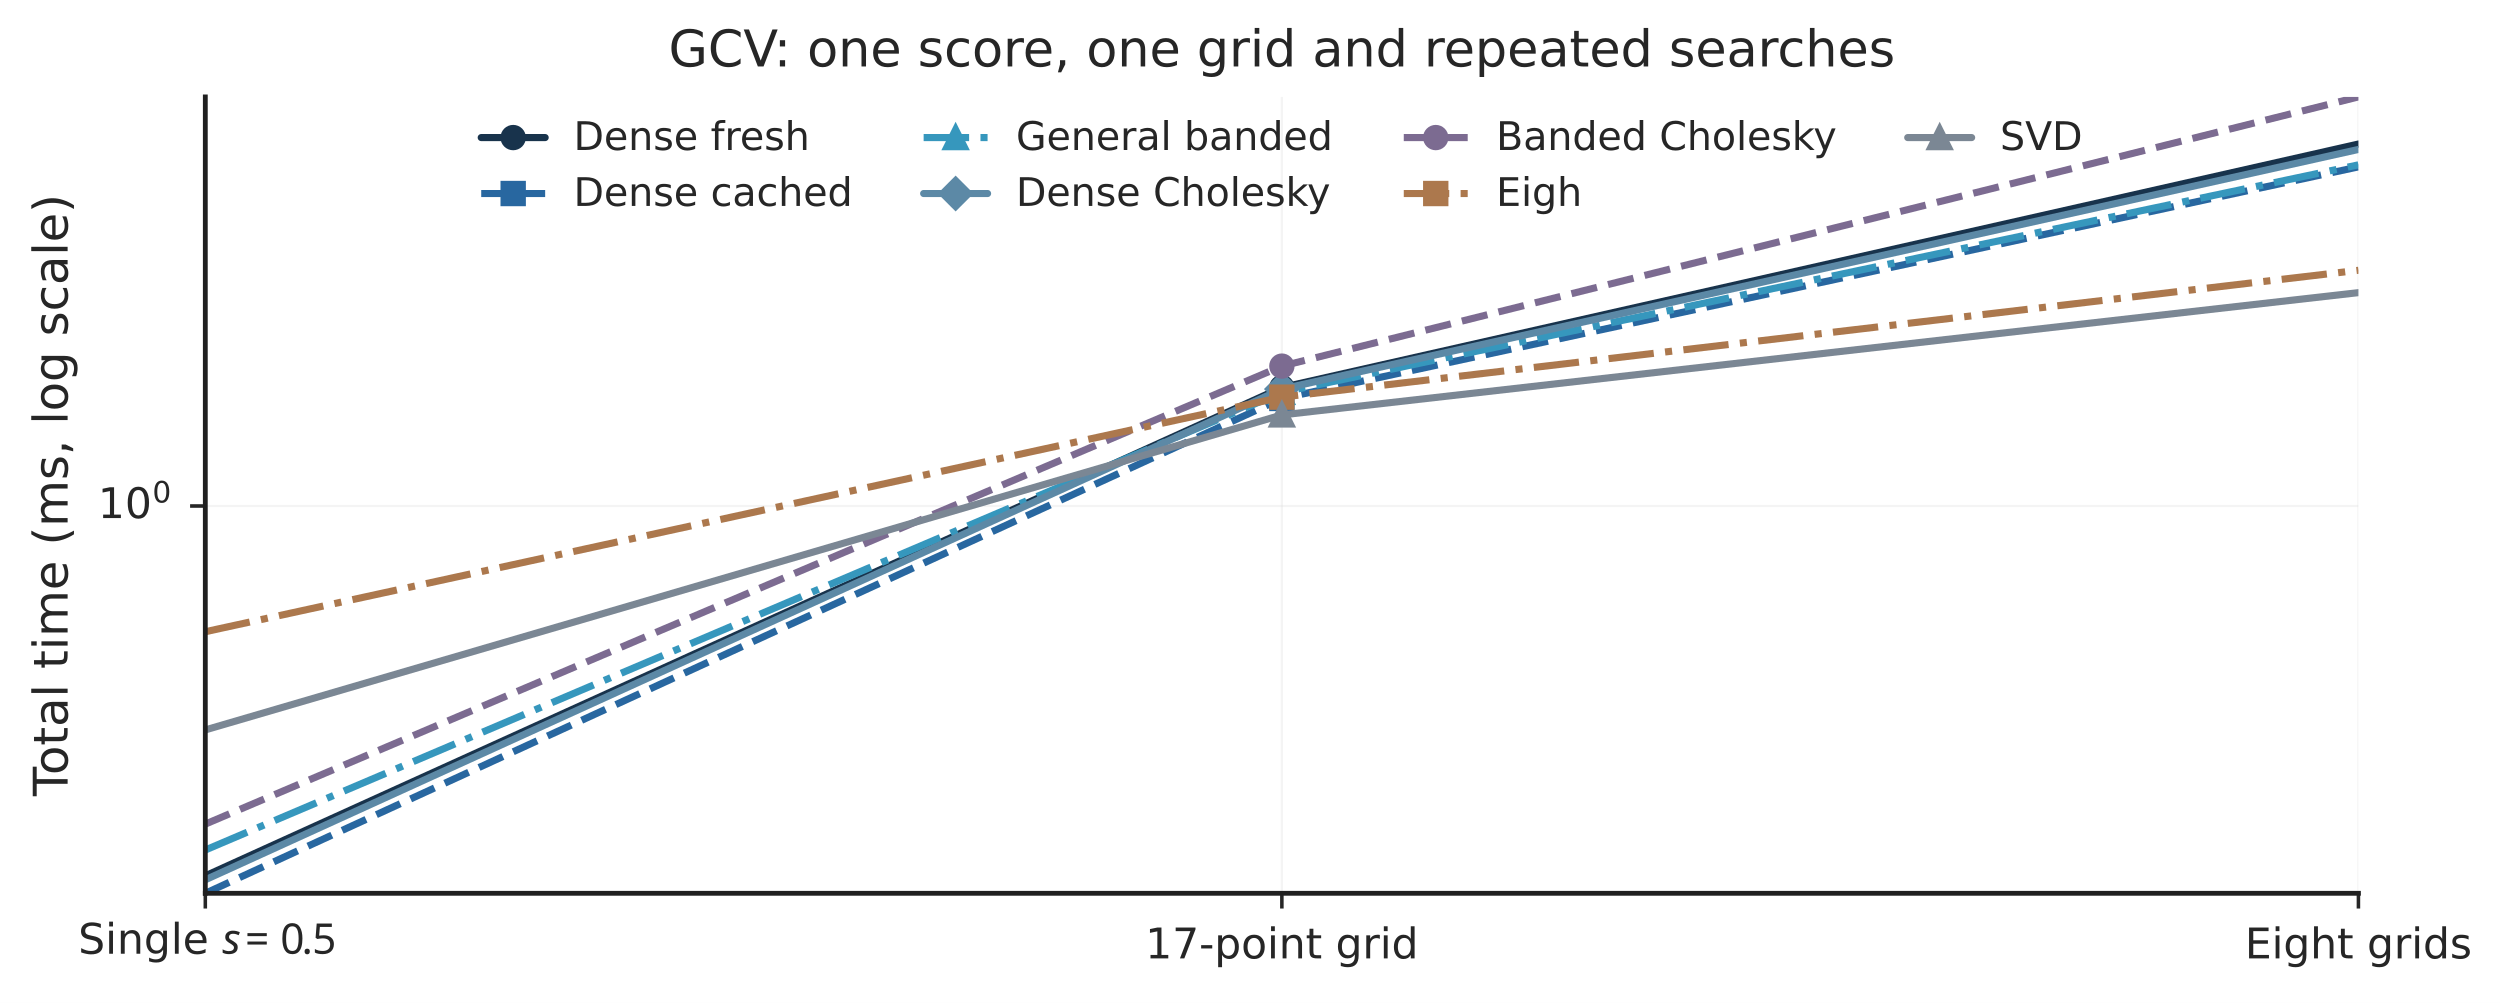
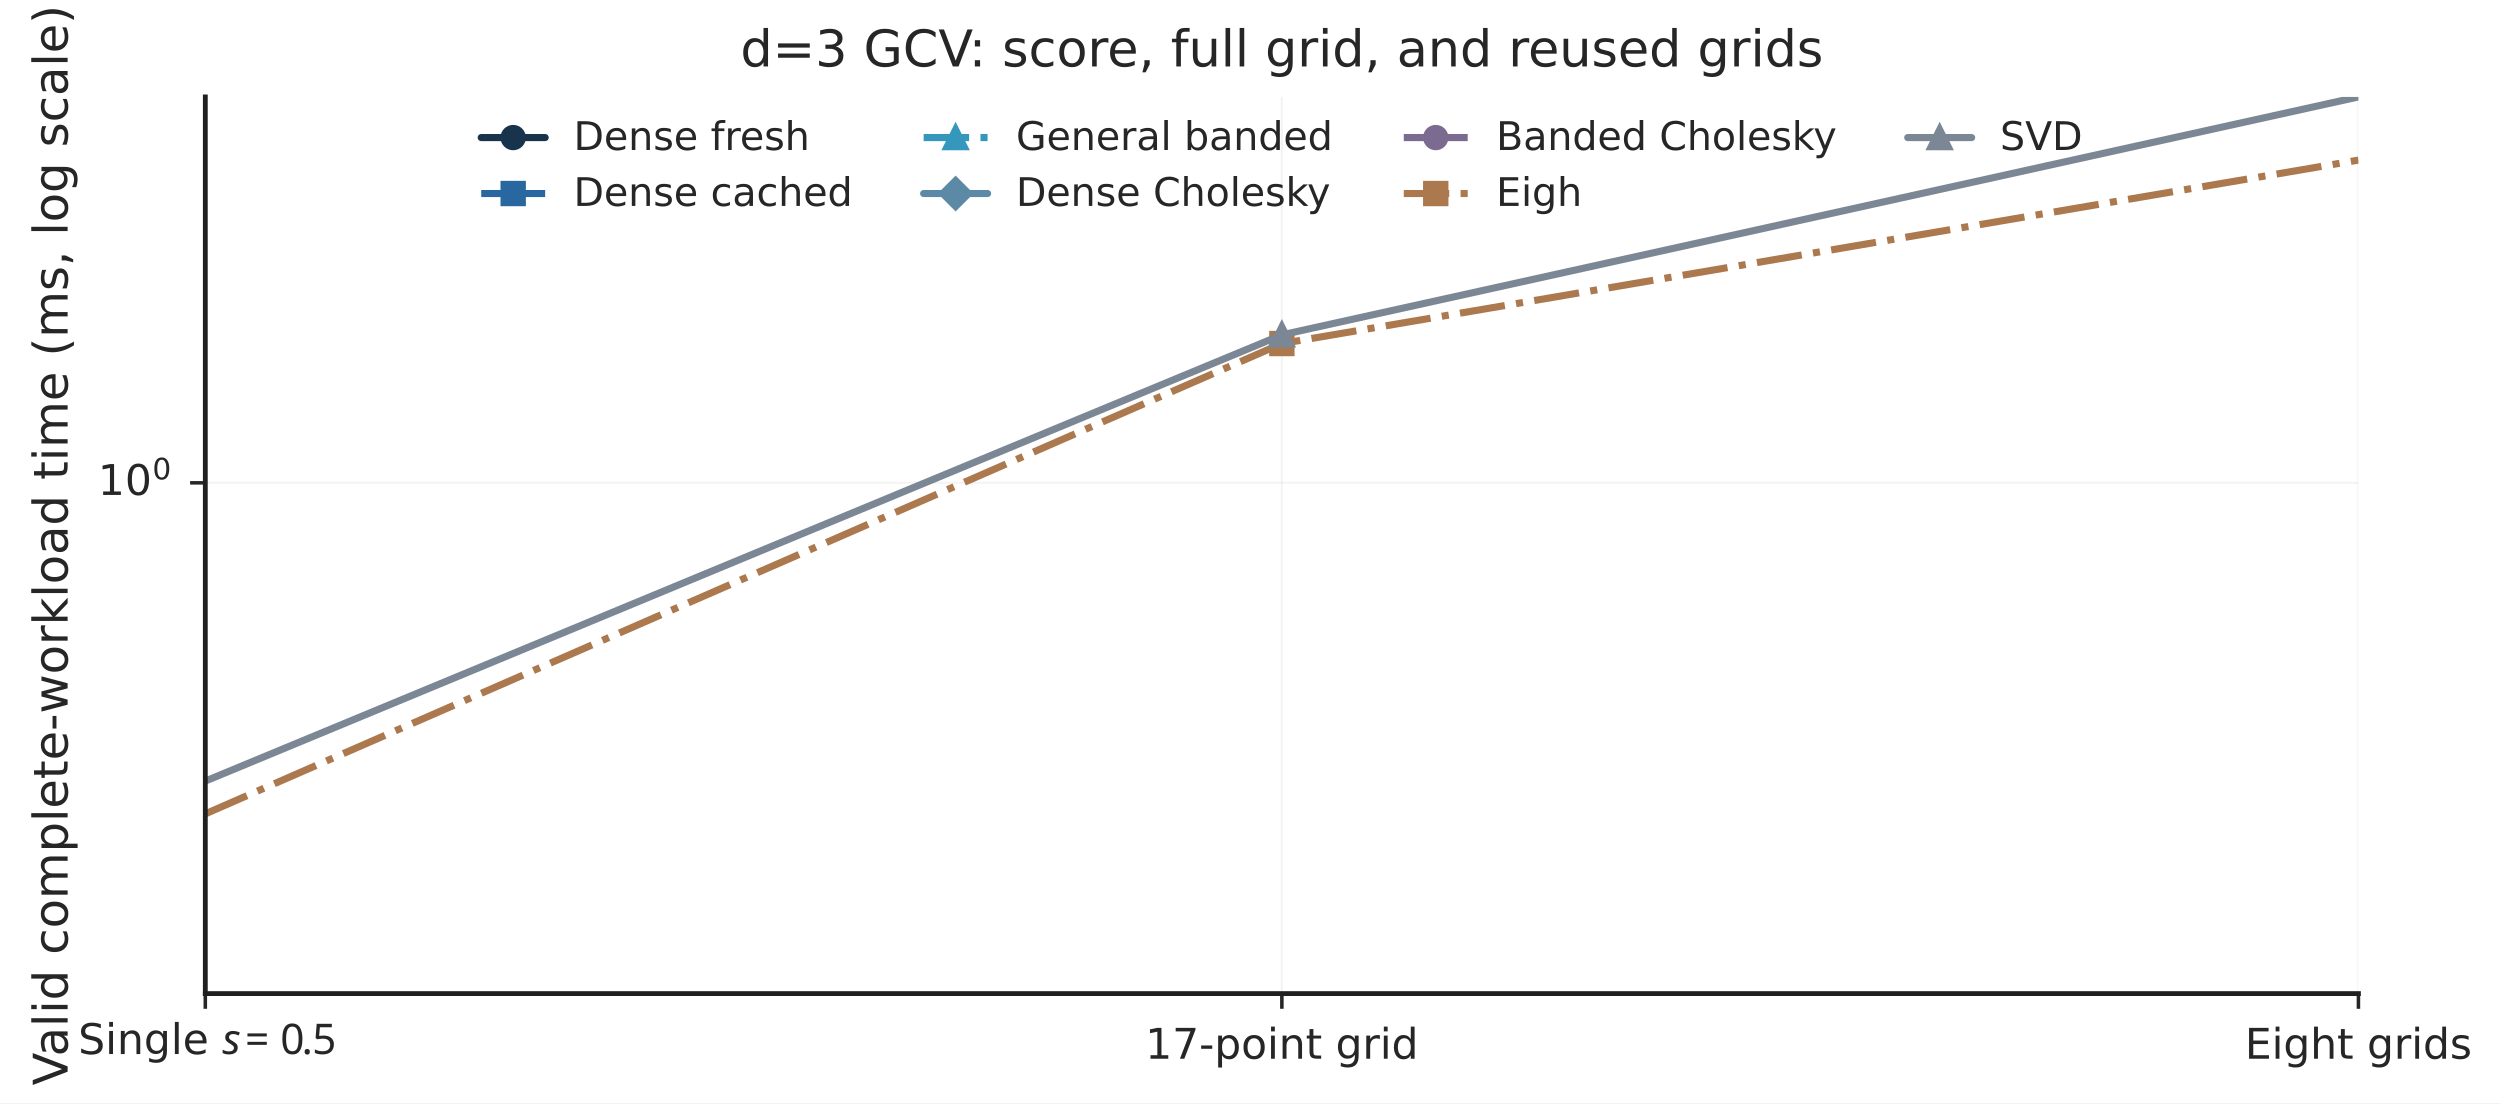
- <svg xmlns="http://www.w3.org/2000/svg" xmlns:xlink="http://www.w3.org/1999/xlink" width="492.661pt" height="197.637pt" viewBox="0 0 492.661 197.637" version="1.1">
+ <svg xmlns="http://www.w3.org/2000/svg" xmlns:xlink="http://www.w3.org/1999/xlink" width="492.661pt" height="217.401pt" viewBox="0 0 492.661 217.401" version="1.1">
  <defs>
    <style type="text/css">*{stroke-linejoin: round; stroke-linecap: butt}</style>
  </defs>
  <g id="figure_1">
    <g id="patch_1">
-       <path d="M 0 197.637  L 492.661 197.637  L 492.661 0  L 0 0  z " style="fill: #ffffff" />
+       <path d="M 0 217.401  L 492.661 217.401  L 492.661 0  L 0 0  z " style="fill: #ffffff" />
    </g>
    <g id="axes_1">
      <g id="patch_2">
-         <path d="M 40.459 176.037  L 464.761 176.037  L 464.761 19.1  L 40.459 19.1  z " style="fill: #ffffff" />
+         <path d="M 40.459 195.801  L 464.761 195.801  L 464.761 19.1  L 40.459 19.1  z " style="fill: #ffffff" />
      </g>
      <g id="matplotlib.axis_1">
        <g id="xtick_1">
          <g id="line2d_1">
-             <path d="M 40.459 176.037  L 40.459 19.1  " clip-path="url(#p3543b87025)" style="fill: none; stroke: #d8d8d8; stroke-opacity: 0.3; stroke-width: 0.45; stroke-linecap: round" />
+             <path d="M 40.459 195.801  L 40.459 19.1  " clip-path="url(#p909171fd37)" style="fill: none; stroke: #d8d8d8; stroke-opacity: 0.3; stroke-width: 0.45; stroke-linecap: round" />
          </g>
          <g id="line2d_2">
            <defs>
-               <path id="md8cfb4f6f0" d="M 0 0  L 0 3  " style="stroke: #262626; stroke-width: 0.7" />
+               <path id="m154ba324f8" d="M 0 0  L 0 3  " style="stroke: #262626; stroke-width: 0.7" />
            </defs>
            <g>
-               <use xlink:href="#md8cfb4f6f0" x="40.459" y="176.037" style="fill: #262626; stroke: #262626; stroke-width: 0.7" />
+               <use xlink:href="#m154ba324f8" x="40.459" y="195.801" style="fill: #262626; stroke: #262626; stroke-width: 0.7" />
            </g>
          </g>
          <g id="text_1">
-             <g style="fill: #262626" transform="translate(15.41738 188.8708)">
+             <g style="fill: #262626" transform="translate(15.41738 208.6345)">
              <text>
                <tspan x="0" y="-0.922" style="font-size: 8.333px; font-family: 'DejaVu Sans'; fill: #262626">S</tspan>
                <tspan x="5.316" y="-0.922" style="font-size: 8.333px; font-family: 'DejaVu Sans'; fill: #262626">i</tspan>
                <tspan x="7.643" y="-0.922" style="font-size: 8.333px; font-family: 'DejaVu Sans'; fill: #262626">n</tspan>
                <tspan x="12.951" y="-0.922" style="font-size: 8.333px; font-family: 'DejaVu Sans'; fill: #262626">g</tspan>
                <tspan x="18.267" y="-0.922" style="font-size: 8.333px; font-family: 'DejaVu Sans'; fill: #262626">l</tspan>
                <tspan x="20.594" y="-0.922" style="font-size: 8.333px; font-family: 'DejaVu Sans'; fill: #262626">e</tspan>
                <tspan x="25.747" y="-0.922" style="font-size: 8.333px; font-family: 'DejaVu Sans'; fill: #262626"> </tspan>
                <tspan x="28.409" y="-0.922" style="font-style: italic; font-size: 8.333px; font-family: 'STIXGeneral'; fill: #262626">s</tspan>
                <tspan x="32.876" y="-0.922" style="font-size: 8.333px; font-family: 'STIXGeneral'; fill: #262626">=</tspan>
                <tspan x="39.822" y="-0.922" style="font-size: 8.333px; font-family: 'STIXGeneral'; fill: #262626">0</tspan>
                <tspan x="44.01" y="-0.922" style="font-size: 8.333px; font-family: 'STIXGeneral'; fill: #262626">.</tspan>
                <tspan x="46.103" y="-0.922" style="font-size: 8.333px; font-family: 'STIXGeneral'; fill: #262626">5</tspan>
              </text>
            </g>
          </g>
        </g>
        <g id="xtick_2">
          <g id="line2d_3">
-             <path d="M 252.61 176.037  L 252.61 19.1  " clip-path="url(#p3543b87025)" style="fill: none; stroke: #d8d8d8; stroke-opacity: 0.3; stroke-width: 0.45; stroke-linecap: round" />
+             <path d="M 252.61 195.801  L 252.61 19.1  " clip-path="url(#p909171fd37)" style="fill: none; stroke: #d8d8d8; stroke-opacity: 0.3; stroke-width: 0.45; stroke-linecap: round" />
          </g>
          <g id="line2d_4">
            <g>
-               <use xlink:href="#md8cfb4f6f0" x="252.61" y="176.037" style="fill: #262626; stroke: #262626; stroke-width: 0.7" />
+               <use xlink:href="#m154ba324f8" x="252.61" y="195.801" style="fill: #262626; stroke: #262626; stroke-width: 0.7" />
            </g>
          </g>
          <g id="text_2">
-             <text style="font-size: 8.333px; font-family: 'DejaVu Sans'; text-anchor: middle; fill: #262626" x="252.61" y="188.869" transform="rotate(-0 252.6102 188.8695)">17-point grid</text>
+             <text style="font-size: 8.333px; font-family: 'DejaVu Sans'; text-anchor: middle; fill: #262626" x="252.61" y="208.633" transform="rotate(-0 252.6102 208.6332)">17-point grid</text>
          </g>
        </g>
        <g id="xtick_3">
          <g id="line2d_5">
-             <path d="M 464.761 176.037  L 464.761 19.1  " clip-path="url(#p3543b87025)" style="fill: none; stroke: #d8d8d8; stroke-opacity: 0.3; stroke-width: 0.45; stroke-linecap: round" />
+             <path d="M 464.761 195.801  L 464.761 19.1  " clip-path="url(#p909171fd37)" style="fill: none; stroke: #d8d8d8; stroke-opacity: 0.3; stroke-width: 0.45; stroke-linecap: round" />
          </g>
          <g id="line2d_6">
            <g>
-               <use xlink:href="#md8cfb4f6f0" x="464.761" y="176.037" style="fill: #262626; stroke: #262626; stroke-width: 0.7" />
+               <use xlink:href="#m154ba324f8" x="464.761" y="195.801" style="fill: #262626; stroke: #262626; stroke-width: 0.7" />
            </g>
          </g>
          <g id="text_3">
-             <text style="font-size: 8.333px; font-family: 'DejaVu Sans'; text-anchor: middle; fill: #262626" x="464.761" y="188.869" transform="rotate(-0 464.7614 188.8695)">Eight grids</text>
+             <text style="font-size: 8.333px; font-family: 'DejaVu Sans'; text-anchor: middle; fill: #262626" x="464.761" y="208.633" transform="rotate(-0 464.7614 208.6332)">Eight grids</text>
          </g>
        </g>
      </g>
      <g id="matplotlib.axis_2">
        <g id="ytick_1">
          <g id="line2d_7">
-             <path d="M 40.459 99.713  L 464.761 99.713  " clip-path="url(#p3543b87025)" style="fill: none; stroke: #d8d8d8; stroke-opacity: 0.3; stroke-width: 0.45; stroke-linecap: round" />
+             <path d="M 40.459 95.147  L 464.761 95.147  " clip-path="url(#p909171fd37)" style="fill: none; stroke: #d8d8d8; stroke-opacity: 0.3; stroke-width: 0.45; stroke-linecap: round" />
          </g>
          <g id="line2d_8">
            <defs>
-               <path id="m72fe9e5d59" d="M 0 0  L -3 0  " style="stroke: #262626; stroke-width: 0.7" />
+               <path id="mf0b7de682e" d="M 0 0  L -3 0  " style="stroke: #262626; stroke-width: 0.7" />
            </defs>
            <g>
-               <use xlink:href="#m72fe9e5d59" x="40.459" y="99.713" style="fill: #262626; stroke: #262626; stroke-width: 0.7" />
+               <use xlink:href="#mf0b7de682e" x="40.459" y="95.147" style="fill: #262626; stroke: #262626; stroke-width: 0.7" />
            </g>
          </g>
          <g id="text_4">
-             <g style="fill: #262626" transform="translate(19.29238 102.8789)">
+             <g style="fill: #262626" transform="translate(19.29238 98.31341)">
              <text>
                <tspan x="0" y="-0.781" style="font-size: 8.333px; font-family: 'DejaVu Sans'; fill: #262626">1</tspan>
                <tspan x="5.328" y="-0.781" style="font-size: 8.333px; font-family: 'DejaVu Sans'; fill: #262626">0</tspan>
                <tspan x="10.733" y="-3.844" style="font-size: 5.833px; font-family: 'DejaVu Sans'; fill: #262626">0</tspan>
              </text>
            </g>
          </g>
        </g>
        <g id="ytick_2">
          <g id="line2d_9" />
        </g>
        <g id="ytick_3">
          <g id="line2d_10" />
        </g>
        <g id="ytick_4">
          <g id="line2d_11" />
        </g>
        <g id="ytick_5">
          <g id="line2d_12" />
        </g>
        <g id="ytick_6">
          <g id="line2d_13" />
        </g>
        <g id="ytick_7">
          <g id="line2d_14" />
        </g>
        <g id="ytick_8">
          <g id="line2d_15" />
        </g>
        <g id="ytick_9">
          <g id="line2d_16" />
        </g>
        <g id="ytick_10">
          <g id="line2d_17" />
        </g>
        <g id="ytick_11">
          <g id="line2d_18" />
        </g>
        <g id="ytick_12">
          <g id="line2d_19" />
        </g>
-         <g id="ytick_13">
-           <g id="line2d_20" />
-         </g>
-         <g id="ytick_14">
-           <g id="line2d_21" />
-         </g>
-         <g id="ytick_15">
-           <g id="line2d_22" />
-         </g>
-         <g id="ytick_16">
-           <g id="line2d_23" />
-         </g>
        <g id="text_5">
-           <text style="font-size: 9.444px; font-family: 'DejaVu Sans'; text-anchor: middle; fill: #262626" x="13.328" y="97.569" transform="rotate(-90 13.32823 97.56871)">Total time (ms, log scale)</text>
-         </g>
+           <text style="font-size: 9.444px; font-family: 'DejaVu Sans'; text-anchor: middle; fill: #262626" x="13.328" y="107.451" transform="rotate(-90 13.32823 107.4506)">Valid complete-workload time (ms, log scale)</text>
+         </g>
+       </g>
+       <g id="line2d_20">
+         <path d="M 40.459 195.801  " clip-path="url(#p909171fd37)" style="fill: none; stroke: #18334c; stroke-width: 1.4; stroke-linecap: round" />
+       </g>
+       <g id="line2d_21">
+         <path d="M 40.459 195.766  " clip-path="url(#p909171fd37)" style="fill: none; stroke-dasharray: 5.18,2.24; stroke-dashoffset: 0; stroke: #2867a0; stroke-width: 1.4" />
+       </g>
+       <g id="line2d_22">
+         <path d="M 40.459 173.184  " clip-path="url(#p909171fd37)" style="fill: none; stroke-dasharray: 8.96,2.24,1.4,2.24; stroke-dashoffset: 0; stroke: #3697bd; stroke-width: 1.4" />
+       </g>
+       <g id="line2d_23">
+         <path d="M 40.459 193.502  " clip-path="url(#p909171fd37)" style="fill: none; stroke: #5c89a6; stroke-width: 1.4; stroke-linecap: round" />
      </g>
      <g id="line2d_24">
-         <path d="M 40.459 172.601  L 252.61 76.359  L 464.761 28.382  " clip-path="url(#p3543b87025)" style="fill: none; stroke: #18334c; stroke-width: 1.4; stroke-linecap: round" />
+         <path d="M 40.459 162.856  " clip-path="url(#p909171fd37)" style="fill: none; stroke-dasharray: 5.18,2.24; stroke-dashoffset: 0; stroke: #7c6b91; stroke-width: 1.4" />
+       </g>
+       <g id="line2d_25">
+         <path d="M 40.459 160.383  L 252.61 67.698  L 464.761 31.551  " clip-path="url(#p909171fd37)" style="fill: none; stroke-dasharray: 8.96,2.24,1.4,2.24; stroke-dashoffset: 0; stroke: #ac784d; stroke-width: 1.4" />
        <defs>
-           <path id="m055eaa8ef2" d="M 0 2  C 0.53 2 1.039 1.789 1.414 1.414  C 1.789 1.039 2 0.53 2 0  C 2 -0.53 1.789 -1.039 1.414 -1.414  C 1.039 -1.789 0.53 -2 0 -2  C -0.53 -2 -1.039 -1.789 -1.414 -1.414  C -1.789 -1.039 -2 -0.53 -2 0  C -2 0.53 -1.789 1.039 -1.414 1.414  C -1.039 1.789 -0.53 2 0 2  z " style="stroke: #18334c" />
+           <path id="mecce814168" d="M -2 2  L 2 2  L 2 -2  L -2 -2  z " style="stroke: #ac784d; stroke-linejoin: miter" />
        </defs>
-         <g clip-path="url(#p3543b87025)">
-           <use xlink:href="#m055eaa8ef2" x="252.61" y="76.359" style="fill: #18334c; stroke: #18334c" />
-         </g>
-       </g>
-       <g id="line2d_25">
-         <path d="M 40.459 176.037  L 252.61 78.523  L 464.761 32.888  " clip-path="url(#p3543b87025)" style="fill: none; stroke-dasharray: 5.18,2.24; stroke-dashoffset: 0; stroke: #2867a0; stroke-width: 1.4" />
+         <g clip-path="url(#p909171fd37)">
+           <use xlink:href="#mecce814168" x="252.61" y="67.698" style="fill: #ac784d; stroke: #ac784d; stroke-linejoin: miter" />
+         </g>
+       </g>
+       <g id="line2d_26">
+         <path d="M 40.459 153.926  L 252.61 65.986  L 464.761 19.1  " clip-path="url(#p909171fd37)" style="fill: none; stroke: #7b8794; stroke-width: 1.4; stroke-linecap: round" />
        <defs>
-           <path id="m281a32e965" d="M -2 2  L 2 2  L 2 -2  L -2 -2  z " style="stroke: #2867a0; stroke-linejoin: miter" />
+           <path id="ma2745627e2" d="M 0 -2  L -2 2  L 2 2  z " style="stroke: #7b8794; stroke-linejoin: miter" />
        </defs>
-         <g clip-path="url(#p3543b87025)">
-           <use xlink:href="#m281a32e965" x="252.61" y="78.523" style="fill: #2867a0; stroke: #2867a0; stroke-linejoin: miter" />
-         </g>
-       </g>
-       <g id="line2d_26">
-         <path d="M 40.459 167.504  L 252.61 77.321  L 464.761 32.482  " clip-path="url(#p3543b87025)" style="fill: none; stroke-dasharray: 8.96,2.24,1.4,2.24; stroke-dashoffset: 0; stroke: #3697bd; stroke-width: 1.4" />
-         <defs>
-           <path id="m96c5c99d2d" d="M 0 -2  L -2 2  L 2 2  z " style="stroke: #3697bd; stroke-linejoin: miter" />
-         </defs>
-         <g clip-path="url(#p3543b87025)">
-           <use xlink:href="#m96c5c99d2d" x="252.61" y="77.321" style="fill: #3697bd; stroke: #3697bd; stroke-linejoin: miter" />
-         </g>
-       </g>
-       <g id="line2d_27">
-         <path d="M 40.459 173.376  L 252.61 76.672  L 464.761 29.451  " clip-path="url(#p3543b87025)" style="fill: none; stroke: #5c89a6; stroke-width: 1.4; stroke-linecap: round" />
-         <defs>
-           <path id="mb44feee61e" d="M -0 2.828  L 2.828 0  L 0 -2.828  L -2.828 -0  z " style="stroke: #5c89a6; stroke-linejoin: miter" />
-         </defs>
-         <g clip-path="url(#p3543b87025)">
-           <use xlink:href="#mb44feee61e" x="252.61" y="76.672" style="fill: #5c89a6; stroke: #5c89a6; stroke-linejoin: miter" />
-         </g>
-       </g>
-       <g id="line2d_28">
-         <path d="M 40.459 162.401  L 252.61 72.149  L 464.761 19.1  " clip-path="url(#p3543b87025)" style="fill: none; stroke-dasharray: 5.18,2.24; stroke-dashoffset: 0; stroke: #7c6b91; stroke-width: 1.4" />
-         <defs>
-           <path id="m806c948a37" d="M 0 2  C 0.53 2 1.039 1.789 1.414 1.414  C 1.789 1.039 2 0.53 2 0  C 2 -0.53 1.789 -1.039 1.414 -1.414  C 1.039 -1.789 0.53 -2 0 -2  C -0.53 -2 -1.039 -1.789 -1.414 -1.414  C -1.789 -1.039 -2 -0.53 -2 0  C -2 0.53 -1.789 1.039 -1.414 1.414  C -1.039 1.789 -0.53 2 0 2  z " style="stroke: #7c6b91" />
-         </defs>
-         <g clip-path="url(#p3543b87025)">
-           <use xlink:href="#m806c948a37" x="252.61" y="72.149" style="fill: #7c6b91; stroke: #7c6b91" />
-         </g>
-       </g>
-       <g id="line2d_29">
-         <path d="M 40.459 124.489  L 252.61 78.264  L 464.761 53.265  " clip-path="url(#p3543b87025)" style="fill: none; stroke-dasharray: 8.96,2.24,1.4,2.24; stroke-dashoffset: 0; stroke: #ac784d; stroke-width: 1.4" />
-         <defs>
-           <path id="ma0ddc2a7dc" d="M -2 2  L 2 2  L 2 -2  L -2 -2  z " style="stroke: #ac784d; stroke-linejoin: miter" />
-         </defs>
-         <g clip-path="url(#p3543b87025)">
-           <use xlink:href="#ma0ddc2a7dc" x="252.61" y="78.264" style="fill: #ac784d; stroke: #ac784d; stroke-linejoin: miter" />
-         </g>
-       </g>
-       <g id="line2d_30">
-         <path d="M 40.459 143.84  L 252.61 81.764  L 464.761 57.669  " clip-path="url(#p3543b87025)" style="fill: none; stroke: #7b8794; stroke-width: 1.4; stroke-linecap: round" />
-         <defs>
-           <path id="m235fff8b0d" d="M 0 -2  L -2 2  L 2 2  z " style="stroke: #7b8794; stroke-linejoin: miter" />
-         </defs>
-         <g clip-path="url(#p3543b87025)">
-           <use xlink:href="#m235fff8b0d" x="252.61" y="81.764" style="fill: #7b8794; stroke: #7b8794; stroke-linejoin: miter" />
+         <g clip-path="url(#p909171fd37)">
+           <use xlink:href="#ma2745627e2" x="252.61" y="65.986" style="fill: #7b8794; stroke: #7b8794; stroke-linejoin: miter" />
        </g>
      </g>
      <g id="patch_3">
-         <path d="M 40.459 176.037  L 40.459 19.1  " style="fill: none; stroke: #202020; stroke-width: 0.95; stroke-linejoin: miter; stroke-linecap: square" />
+         <path d="M 40.459 195.801  L 40.459 19.1  " style="fill: none; stroke: #202020; stroke-width: 0.95; stroke-linejoin: miter; stroke-linecap: square" />
      </g>
      <g id="patch_4">
-         <path d="M 40.459 176.037  L 464.761 176.037  " style="fill: none; stroke: #202020; stroke-width: 0.95; stroke-linejoin: miter; stroke-linecap: square" />
+         <path d="M 40.459 195.801  L 464.761 195.801  " style="fill: none; stroke: #202020; stroke-width: 0.95; stroke-linejoin: miter; stroke-linecap: square" />
      </g>
      <g id="text_6">
-         <text style="font-size: 10px; font-family: 'DejaVu Sans'; text-anchor: middle; fill: #262626" x="252.61" y="13.1" transform="rotate(-0 252.6102 13.1)">GCV: one score, one grid and repeated searches</text>
+         <text style="font-size: 10px; font-family: 'DejaVu Sans'; text-anchor: middle; fill: #262626" x="252.61" y="13.1" transform="rotate(-0 252.6102 13.1)">d=3 GCV: score, full grid, and reused grids</text>
      </g>
      <g id="legend_1">
-         <g id="line2d_31">
+         <g id="line2d_27">
          <path d="M 94.831 27.11  L 101.131 27.11  L 107.431 27.11  " style="fill: none; stroke: #18334c; stroke-width: 1.4; stroke-linecap: round" />
-           <g>
-             <use xlink:href="#m055eaa8ef2" x="101.131" y="27.11" style="fill: #18334c; stroke: #18334c" />
+           <defs>
+             <path id="m1a3e8b7a85" d="M 0 2  C 0.53 2 1.039 1.789 1.414 1.414  C 1.789 1.039 2 0.53 2 0  C 2 -0.53 1.789 -1.039 1.414 -1.414  C 1.039 -1.789 0.53 -2 0 -2  C -0.53 -2 -1.039 -1.789 -1.414 -1.414  C -1.789 -1.039 -2 -0.53 -2 0  C -2 0.53 -1.789 1.039 -1.414 1.414  C -1.039 1.789 -0.53 2 0 2  z " style="stroke: #18334c" />
+           </defs>
+           <g>
+             <use xlink:href="#m1a3e8b7a85" x="101.131" y="27.11" style="fill: #18334c; stroke: #18334c" />
          </g>
        </g>
        <g id="text_7">
          <text style="font-size: 7.778px; font-family: 'DejaVu Sans'; text-anchor: start; fill: #262626" x="113.031" y="29.56" transform="rotate(-0 113.0313 29.5599)">Dense fresh</text>
        </g>
-         <g id="line2d_32">
+         <g id="line2d_28">
          <path d="M 94.831 38.137  L 101.131 38.137  L 107.431 38.137  " style="fill: none; stroke-dasharray: 5.18,2.24; stroke-dashoffset: 0; stroke: #2867a0; stroke-width: 1.4" />
-           <g>
-             <use xlink:href="#m281a32e965" x="101.131" y="38.137" style="fill: #2867a0; stroke: #2867a0; stroke-linejoin: miter" />
+           <defs>
+             <path id="m5df39a1442" d="M -2 2  L 2 2  L 2 -2  L -2 -2  z " style="stroke: #2867a0; stroke-linejoin: miter" />
+           </defs>
+           <g>
+             <use xlink:href="#m5df39a1442" x="101.131" y="38.137" style="fill: #2867a0; stroke: #2867a0; stroke-linejoin: miter" />
          </g>
        </g>
        <g id="text_8">
          <text style="font-size: 7.778px; font-family: 'DejaVu Sans'; text-anchor: start; fill: #262626" x="113.031" y="40.587" transform="rotate(-0 113.0313 40.58733)">Dense cached</text>
        </g>
-         <g id="line2d_33">
+         <g id="line2d_29">
          <path d="M 182.017 27.11  L 188.317 27.11  L 194.617 27.11  " style="fill: none; stroke-dasharray: 8.96,2.24,1.4,2.24; stroke-dashoffset: 0; stroke: #3697bd; stroke-width: 1.4" />
-           <g>
-             <use xlink:href="#m96c5c99d2d" x="188.317" y="27.11" style="fill: #3697bd; stroke: #3697bd; stroke-linejoin: miter" />
+           <defs>
+             <path id="ma637086894" d="M 0 -2  L -2 2  L 2 2  z " style="stroke: #3697bd; stroke-linejoin: miter" />
+           </defs>
+           <g>
+             <use xlink:href="#ma637086894" x="188.317" y="27.11" style="fill: #3697bd; stroke: #3697bd; stroke-linejoin: miter" />
          </g>
        </g>
        <g id="text_9">
          <text style="font-size: 7.778px; font-family: 'DejaVu Sans'; text-anchor: start; fill: #262626" x="200.217" y="29.56" transform="rotate(-0 200.2166 29.5599)">General banded</text>
        </g>
-         <g id="line2d_34">
+         <g id="line2d_30">
          <path d="M 182.017 38.137  L 188.317 38.137  L 194.617 38.137  " style="fill: none; stroke: #5c89a6; stroke-width: 1.4; stroke-linecap: round" />
-           <g>
-             <use xlink:href="#mb44feee61e" x="188.317" y="38.137" style="fill: #5c89a6; stroke: #5c89a6; stroke-linejoin: miter" />
+           <defs>
+             <path id="m0d1e02c73d" d="M -0 2.828  L 2.828 0  L 0 -2.828  L -2.828 -0  z " style="stroke: #5c89a6; stroke-linejoin: miter" />
+           </defs>
+           <g>
+             <use xlink:href="#m0d1e02c73d" x="188.317" y="38.137" style="fill: #5c89a6; stroke: #5c89a6; stroke-linejoin: miter" />
          </g>
        </g>
        <g id="text_10">
          <text style="font-size: 7.778px; font-family: 'DejaVu Sans'; text-anchor: start; fill: #262626" x="200.217" y="40.587" transform="rotate(-0 200.2166 40.58733)">Dense Cholesky</text>
        </g>
-         <g id="line2d_35">
+         <g id="line2d_31">
          <path d="M 276.634 27.11  L 282.934 27.11  L 289.234 27.11  " style="fill: none; stroke-dasharray: 5.18,2.24; stroke-dashoffset: 0; stroke: #7c6b91; stroke-width: 1.4" />
-           <g>
-             <use xlink:href="#m806c948a37" x="282.934" y="27.11" style="fill: #7c6b91; stroke: #7c6b91" />
+           <defs>
+             <path id="m8eb266db19" d="M 0 2  C 0.53 2 1.039 1.789 1.414 1.414  C 1.789 1.039 2 0.53 2 0  C 2 -0.53 1.789 -1.039 1.414 -1.414  C 1.039 -1.789 0.53 -2 0 -2  C -0.53 -2 -1.039 -1.789 -1.414 -1.414  C -1.789 -1.039 -2 -0.53 -2 0  C -2 0.53 -1.789 1.039 -1.414 1.414  C -1.039 1.789 -0.53 2 0 2  z " style="stroke: #7c6b91" />
+           </defs>
+           <g>
+             <use xlink:href="#m8eb266db19" x="282.934" y="27.11" style="fill: #7c6b91; stroke: #7c6b91" />
          </g>
        </g>
        <g id="text_11">
          <text style="font-size: 7.778px; font-family: 'DejaVu Sans'; text-anchor: start; fill: #262626" x="294.834" y="29.56" transform="rotate(-0 294.8344 29.5599)">Banded Cholesky</text>
        </g>
-         <g id="line2d_36">
+         <g id="line2d_32">
          <path d="M 276.634 38.137  L 282.934 38.137  L 289.234 38.137  " style="fill: none; stroke-dasharray: 8.96,2.24,1.4,2.24; stroke-dashoffset: 0; stroke: #ac784d; stroke-width: 1.4" />
          <g>
-             <use xlink:href="#ma0ddc2a7dc" x="282.934" y="38.137" style="fill: #ac784d; stroke: #ac784d; stroke-linejoin: miter" />
+             <use xlink:href="#mecce814168" x="282.934" y="38.137" style="fill: #ac784d; stroke: #ac784d; stroke-linejoin: miter" />
          </g>
        </g>
        <g id="text_12">
          <text style="font-size: 7.778px; font-family: 'DejaVu Sans'; text-anchor: start; fill: #262626" x="294.834" y="40.587" transform="rotate(-0 294.8344 40.58733)">Eigh</text>
        </g>
-         <g id="line2d_37">
+         <g id="line2d_33">
          <path d="M 375.942 27.11  L 382.242 27.11  L 388.542 27.11  " style="fill: none; stroke: #7b8794; stroke-width: 1.4; stroke-linecap: round" />
          <g>
-             <use xlink:href="#m235fff8b0d" x="382.242" y="27.11" style="fill: #7b8794; stroke: #7b8794; stroke-linejoin: miter" />
+             <use xlink:href="#ma2745627e2" x="382.242" y="27.11" style="fill: #7b8794; stroke: #7b8794; stroke-linejoin: miter" />
          </g>
        </g>
        <g id="text_13">
          <text style="font-size: 7.778px; font-family: 'DejaVu Sans'; text-anchor: start; fill: #262626" x="394.142" y="29.56" transform="rotate(-0 394.1421 29.5599)">SVD</text>
        </g>
      </g>
    </g>
  </g>
  <defs>
-     <clipPath id="p3543b87025">
-       <rect x="40.459" y="19.1" width="424.302" height="156.937" />
+     <clipPath id="p909171fd37">
+       <rect x="40.459" y="19.1" width="424.302" height="176.701" />
    </clipPath>
  </defs>
</svg>
